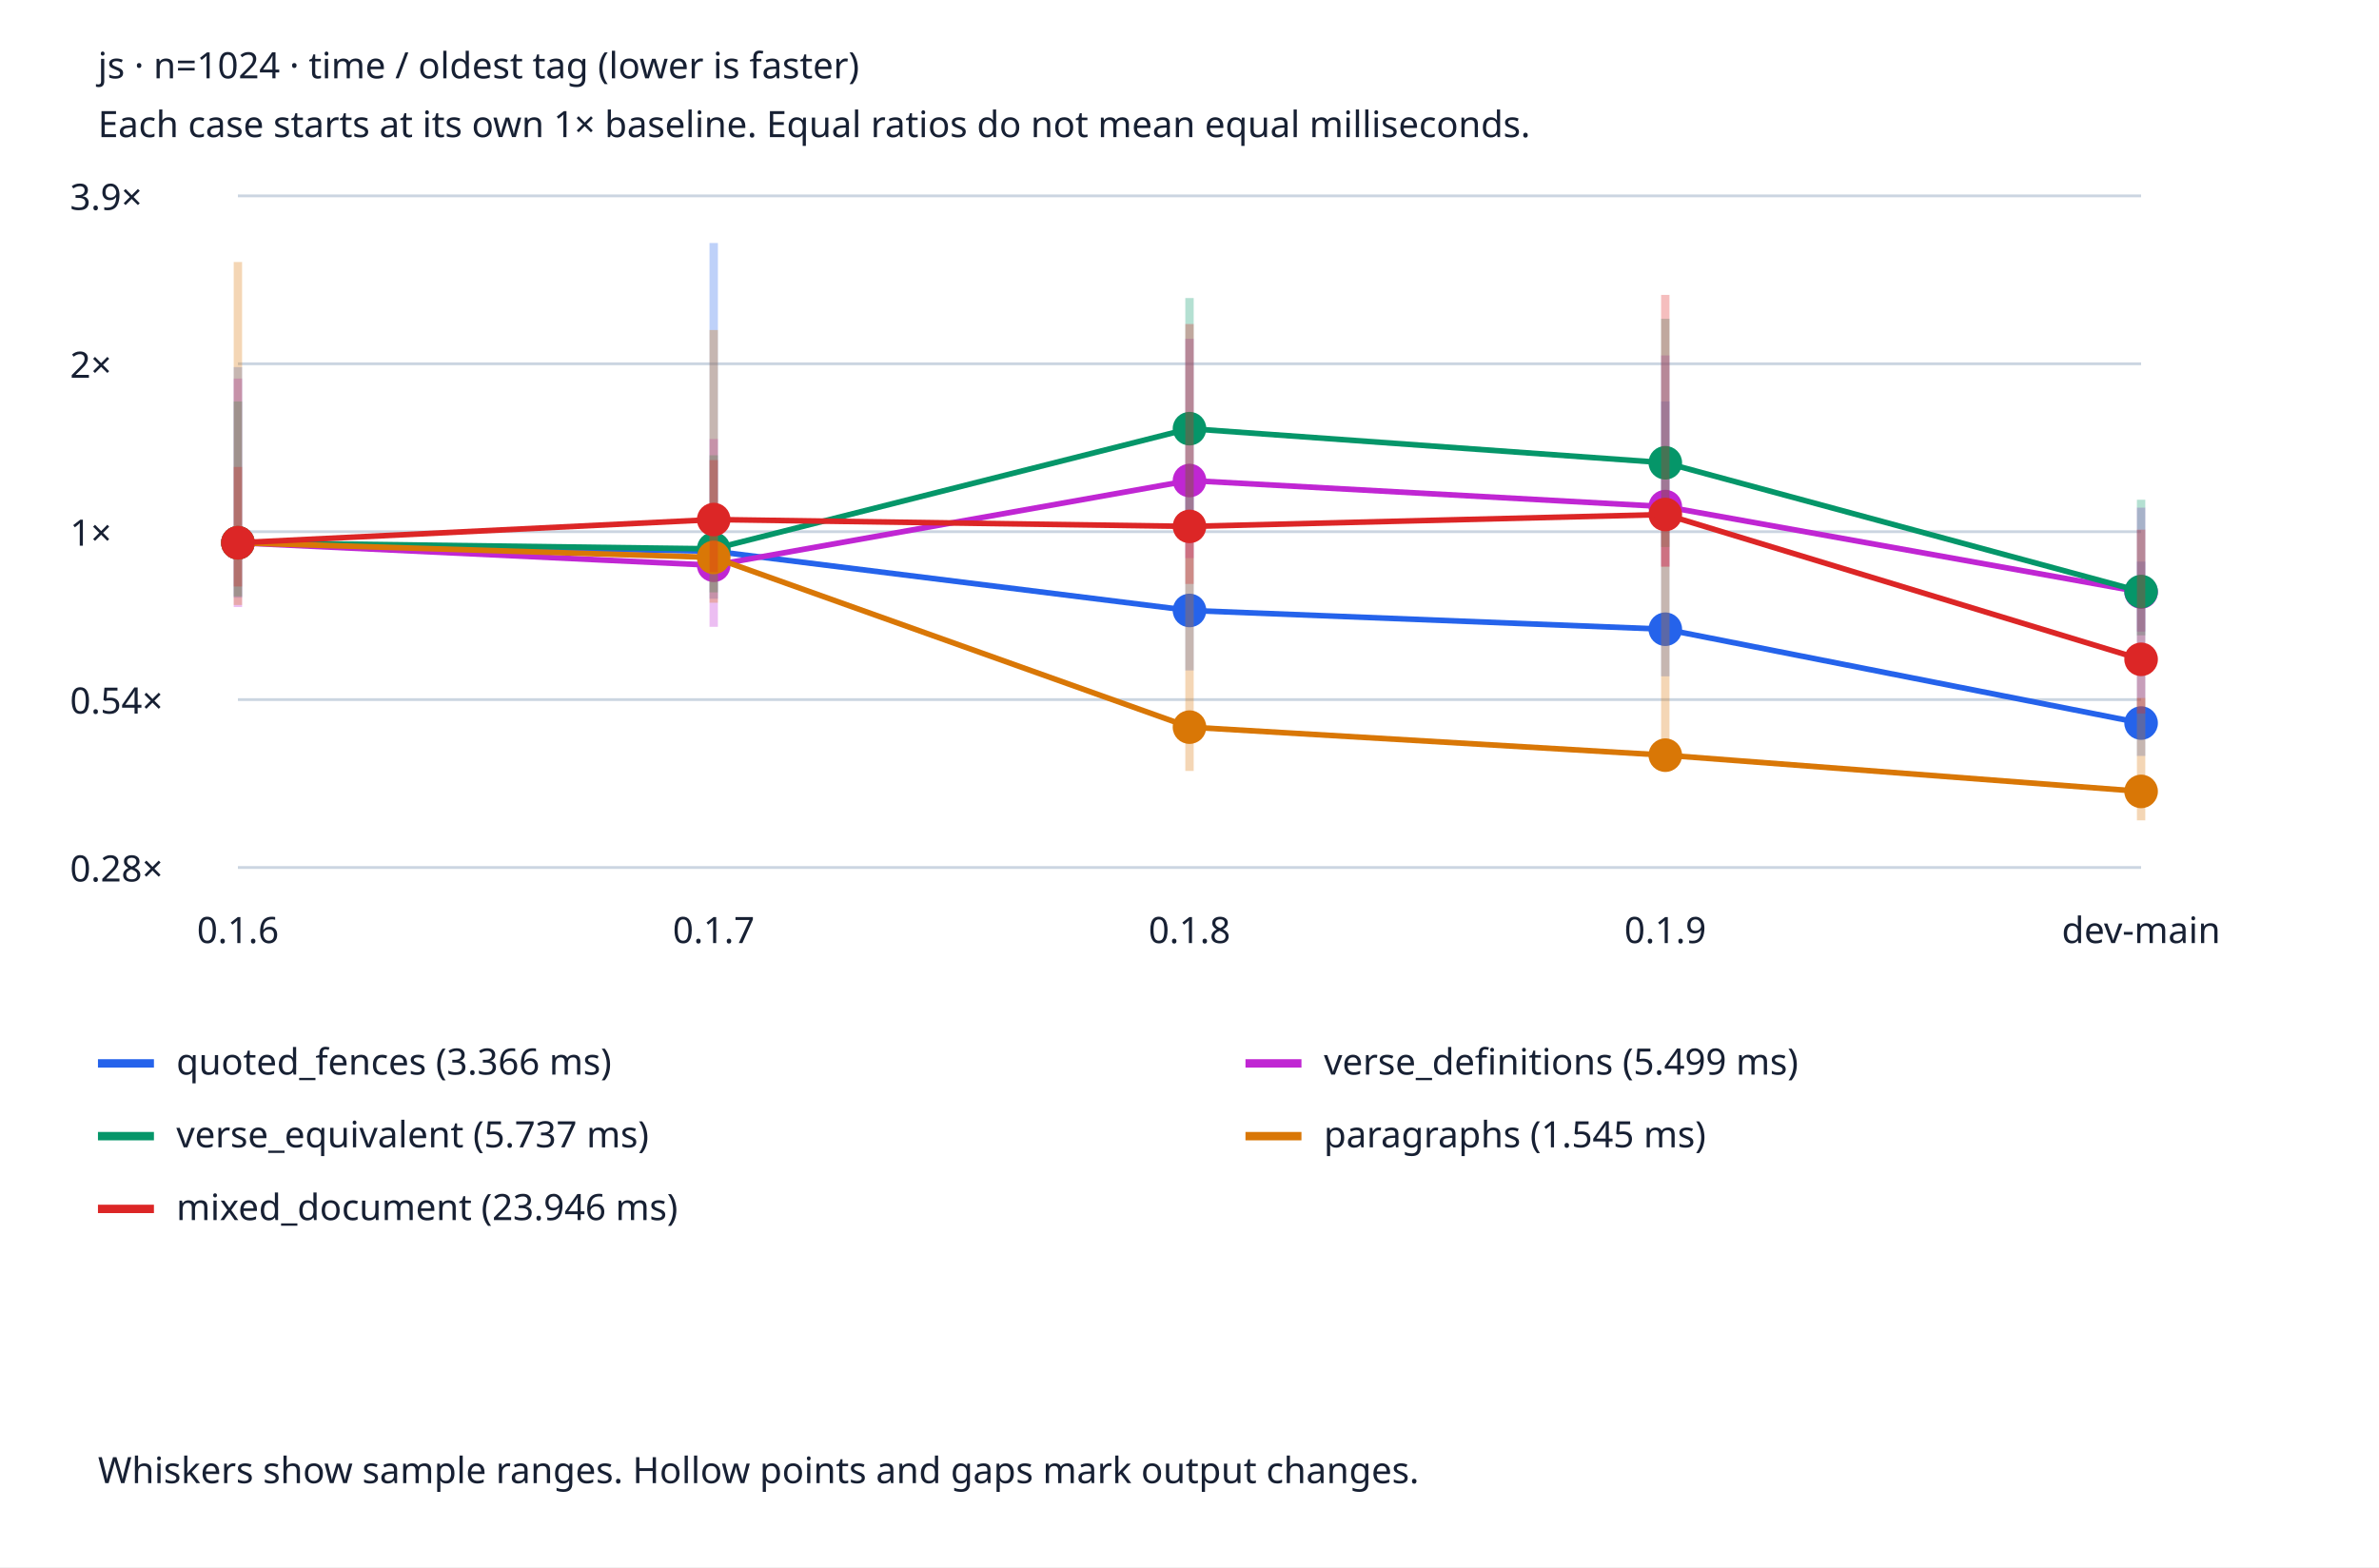
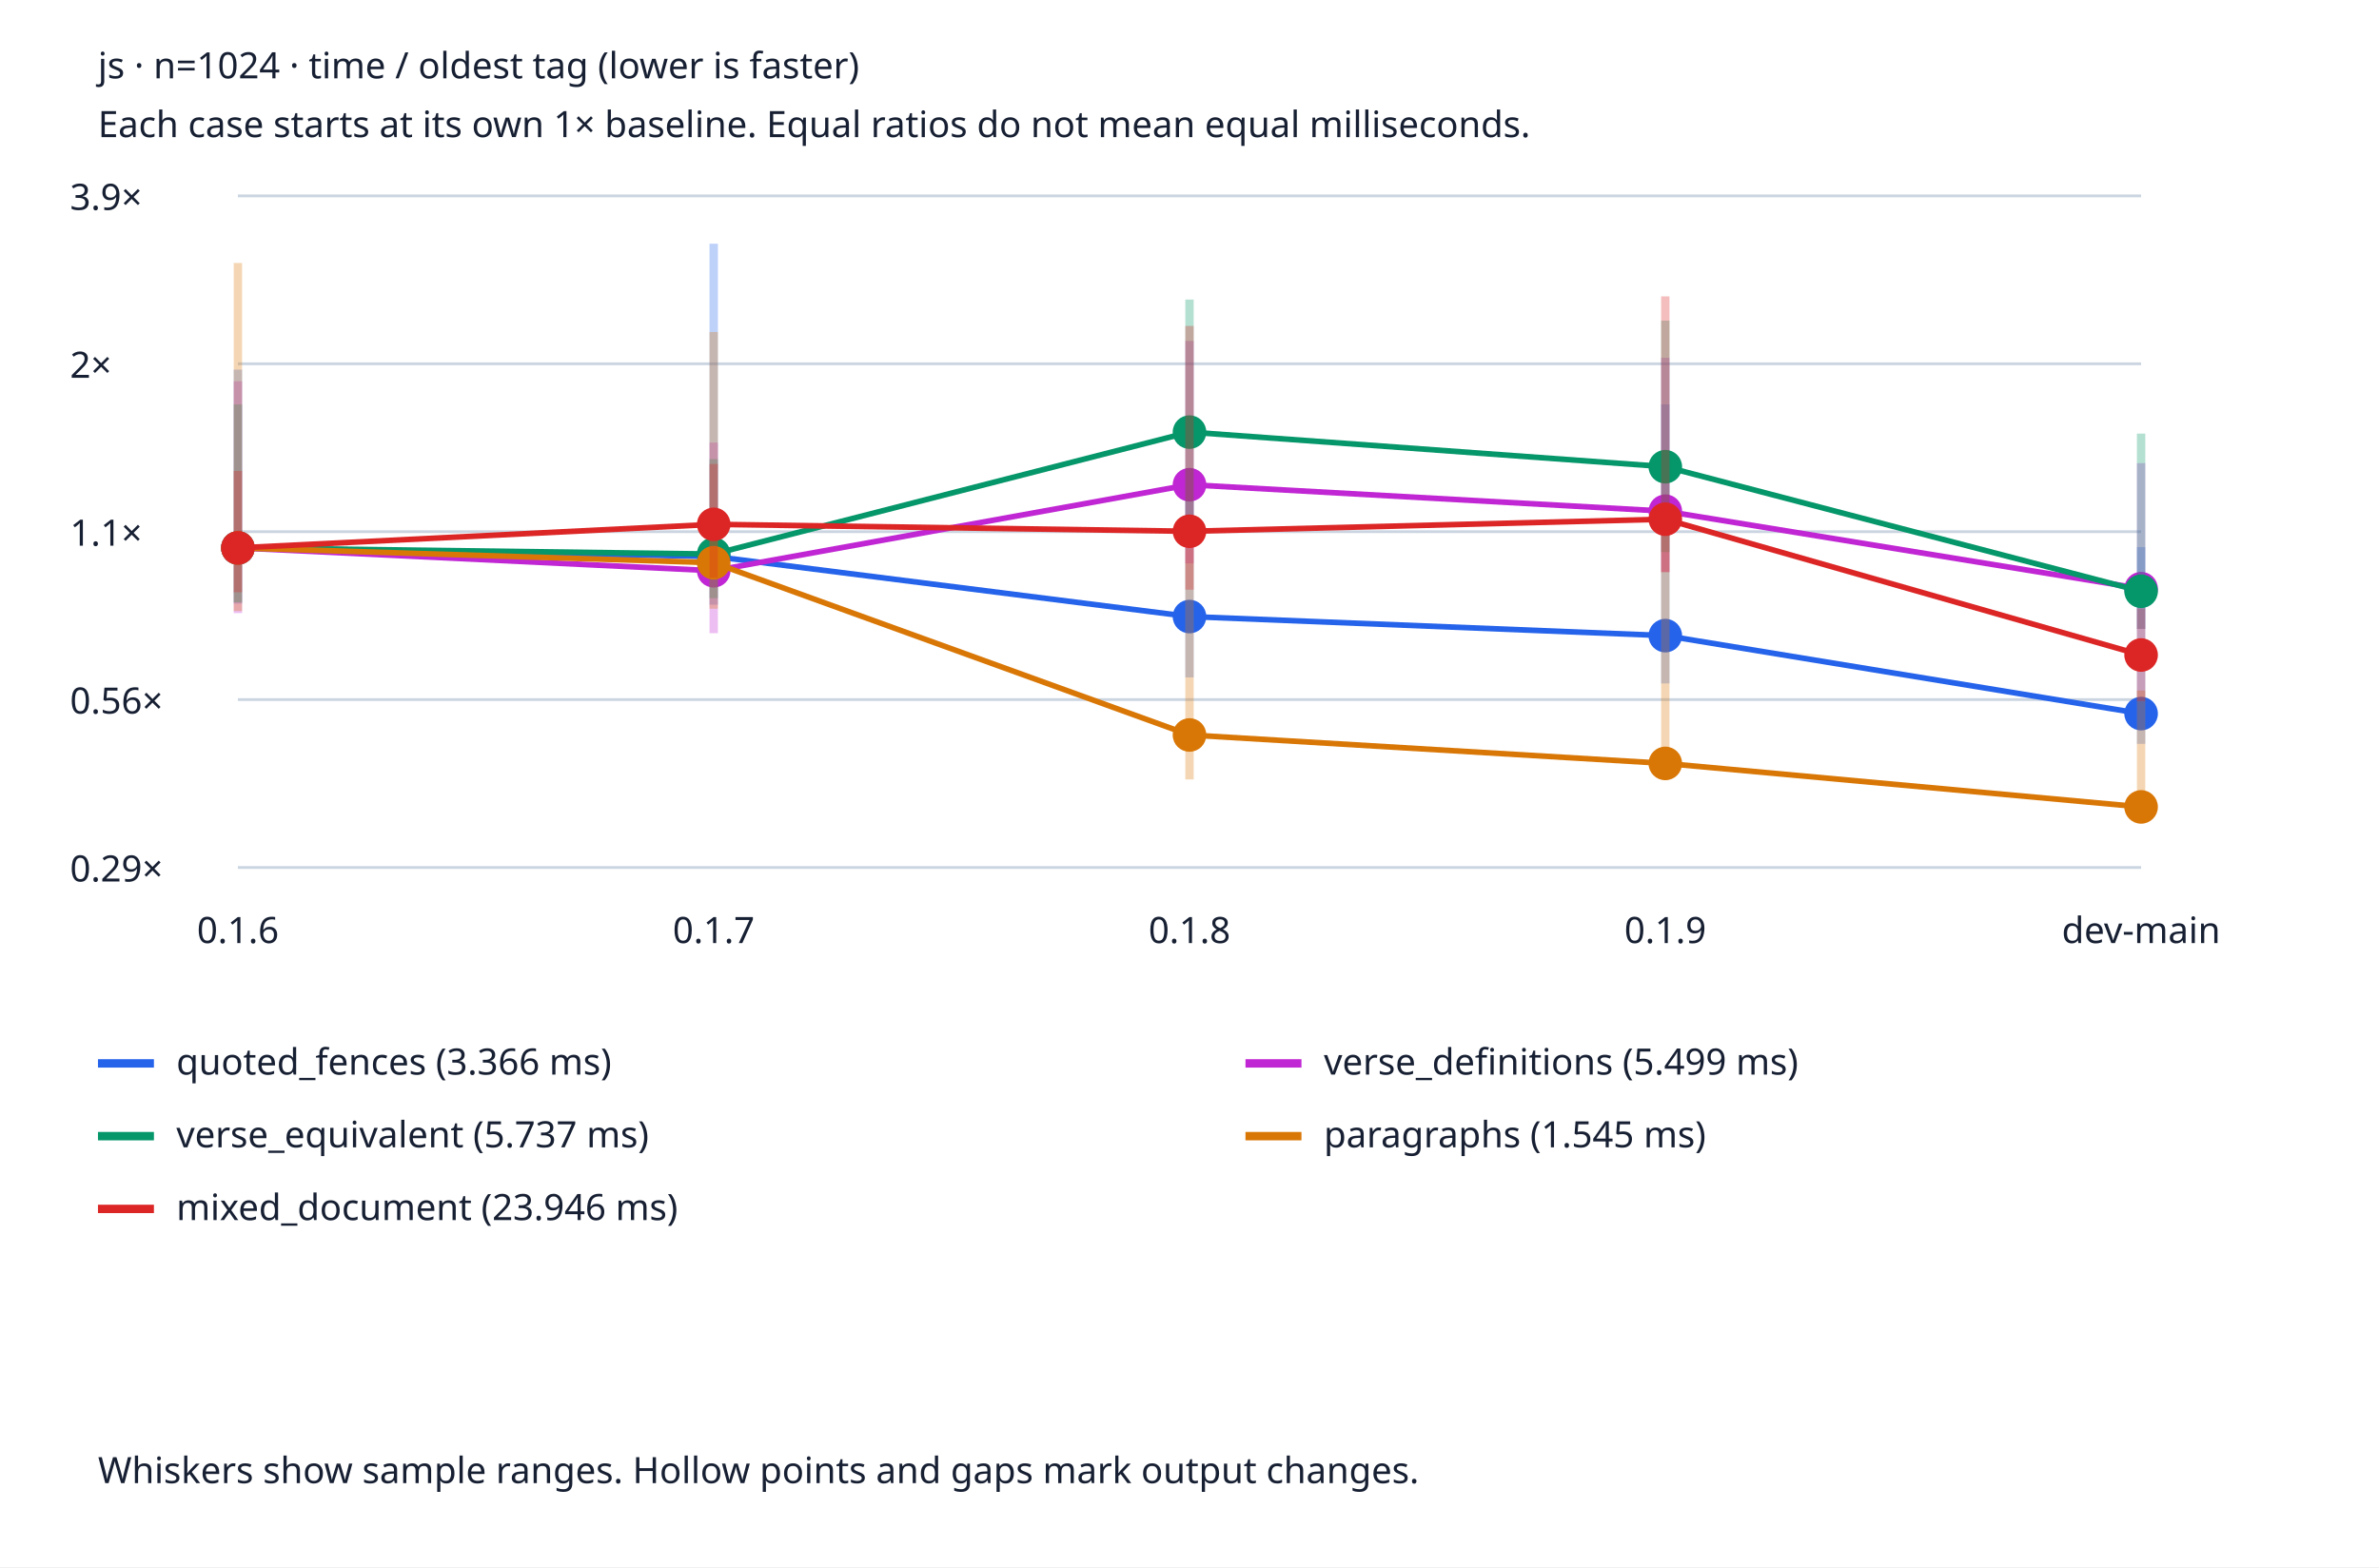
<svg xmlns="http://www.w3.org/2000/svg" viewBox="0 0 850 560" role="img" aria-labelledby="title desc">
  <style>text{font:13px system-ui;fill:#172033}.bg{fill:#fff}.grid{stroke:#cbd5e1}@media(prefers-color-scheme:dark){text{fill:#edf2f7}.bg{fill:#152033}.grid{stroke:#475569}}</style>
  <rect class="bg" width="850" height="560" />
  <text x="35" y="28" font-weight="bold">js · n=1024 · time / oldest tag (lower is faster)</text>
  <text x="35" y="49">Each case starts at its own 1× baseline. Equal ratios do not mean equal milliseconds.</text>
  <line class="grid" x1="85" x2="765" y1="310.0" y2="310.0" />
-   <text x="25" y="315.0">0.28×</text>
+   <text x="25" y="315.0">0.29×</text>
  <line class="grid" x1="85" x2="765" y1="250.0" y2="250.0" />
-   <text x="25" y="255.0">0.54×</text>
+   <text x="25" y="255.0">0.56×</text>
  <line class="grid" x1="85" x2="765" y1="190.0" y2="190.0" />
-   <text x="25" y="195.0">1×</text>
+   <text x="25" y="195.0">1.1×</text>
  <line class="grid" x1="85" x2="765" y1="130.0" y2="130.0" />
  <text x="25" y="135.0">2×</text>
  <line class="grid" x1="85" x2="765" y1="70.0" y2="70.0" />
  <text x="25" y="75.0">3.9×</text>
  <text x="85.0" y="337" text-anchor="middle">0.1.6</text>
  <text x="255.0" y="337" text-anchor="middle">0.1.7</text>
  <text x="425.0" y="337" text-anchor="middle">0.1.8</text>
  <text x="595.0" y="337" text-anchor="middle">0.1.9</text>
  <text x="765.0" y="337" text-anchor="middle">dev-main</text>
-   <line x1="85.0" x2="85.0" y1="213.582" y2="131.182" stroke="#2563eb" stroke-width="3" opacity=".3" />
-   <circle cx="85.0" cy="193.957" r="5" fill="#2563eb" stroke="#2563eb" stroke-width="2" />
-   <line x1="85.0" y1="193.957" x2="255.0" y2="196.974" stroke="#2563eb" stroke-width="2" />
-   <line x1="255.0" x2="255.0" y1="213.964" y2="86.843" stroke="#2563eb" stroke-width="3" opacity=".3" />
-   <circle cx="255.0" cy="196.974" r="5" fill="#2563eb" stroke="#2563eb" stroke-width="2" />
-   <line x1="255.0" y1="196.974" x2="425.0" y2="218.143" stroke="#2563eb" stroke-width="2" />
-   <line x1="425.0" x2="425.0" y1="239.579" y2="174.313" stroke="#2563eb" stroke-width="3" opacity=".3" />
-   <circle cx="425.0" cy="218.143" r="5" fill="#2563eb" stroke="#2563eb" stroke-width="2" />
-   <line x1="425.0" y1="218.143" x2="595.0" y2="224.854" stroke="#2563eb" stroke-width="2" />
-   <line x1="595.0" x2="595.0" y1="241.696" y2="143.434" stroke="#2563eb" stroke-width="3" opacity=".3" />
-   <circle cx="595.0" cy="224.854" r="5" fill="#2563eb" stroke="#2563eb" stroke-width="2" />
-   <line x1="595.0" y1="224.854" x2="765.0" y2="258.379" stroke="#2563eb" stroke-width="2" />
-   <line x1="765.0" x2="765.0" y1="270.131" y2="200.696" stroke="#2563eb" stroke-width="3" opacity=".3" />
-   <circle cx="765.0" cy="258.379" r="5" fill="#2563eb" stroke="#2563eb" stroke-width="2" />
+   <line x1="85.0" x2="85.0" y1="215.7" y2="132.084" stroke="#2563eb" stroke-width="3" opacity=".3" />
+   <circle cx="85.0" cy="195.785" r="5" fill="#2563eb" stroke="#2563eb" stroke-width="2" />
+   <line x1="85.0" y1="195.785" x2="255.0" y2="198.848" stroke="#2563eb" stroke-width="2" />
+   <line x1="255.0" x2="255.0" y1="216.088" y2="87.091" stroke="#2563eb" stroke-width="3" opacity=".3" />
+   <circle cx="255.0" cy="198.848" r="5" fill="#2563eb" stroke="#2563eb" stroke-width="2" />
+   <line x1="255.0" y1="198.848" x2="425.0" y2="220.329" stroke="#2563eb" stroke-width="2" />
+   <line x1="425.0" x2="425.0" y1="242.081" y2="175.852" stroke="#2563eb" stroke-width="3" opacity=".3" />
+   <circle cx="425.0" cy="220.329" r="5" fill="#2563eb" stroke="#2563eb" stroke-width="2" />
+   <line x1="425.0" y1="220.329" x2="595.0" y2="227.139" stroke="#2563eb" stroke-width="2" />
+   <line x1="595.0" x2="595.0" y1="244.229" y2="144.517" stroke="#2563eb" stroke-width="3" opacity=".3" />
+   <circle cx="595.0" cy="227.139" r="5" fill="#2563eb" stroke="#2563eb" stroke-width="2" />
+   <line x1="595.0" y1="227.139" x2="765.0" y2="255.003" stroke="#2563eb" stroke-width="2" />
+   <line x1="765.0" x2="765.0" y1="265.805" y2="195.525" stroke="#2563eb" stroke-width="3" opacity=".3" />
+   <circle cx="765.0" cy="255.003" r="5" fill="#2563eb" stroke="#2563eb" stroke-width="2" />
  <line x1="35" x2="55" y1="380" y2="380" stroke="#2563eb" stroke-width="3" />
  <text x="63" y="384">quoted_fences (3.366 ms)</text>
-   <line x1="85.0" x2="85.0" y1="216.931" y2="135.277" stroke="#c026d3" stroke-width="3" opacity=".3" />
-   <circle cx="85.0" cy="193.957" r="5" fill="#c026d3" stroke="#c026d3" stroke-width="2" />
-   <line x1="85.0" y1="193.957" x2="255.0" y2="202.006" stroke="#c026d3" stroke-width="2" />
-   <line x1="255.0" x2="255.0" y1="223.993" y2="156.879" stroke="#c026d3" stroke-width="3" opacity=".3" />
-   <circle cx="255.0" cy="202.006" r="5" fill="#c026d3" stroke="#c026d3" stroke-width="2" />
-   <line x1="255.0" y1="202.006" x2="425.0" y2="171.713" stroke="#c026d3" stroke-width="2" />
-   <line x1="425.0" x2="425.0" y1="199.435" y2="121.077" stroke="#c026d3" stroke-width="3" opacity=".3" />
-   <circle cx="425.0" cy="171.713" r="5" fill="#c026d3" stroke="#c026d3" stroke-width="2" />
-   <line x1="425.0" y1="171.713" x2="595.0" y2="181.038" stroke="#c026d3" stroke-width="2" />
-   <line x1="595.0" x2="595.0" y1="202.395" y2="127.022" stroke="#c026d3" stroke-width="3" opacity=".3" />
-   <circle cx="595.0" cy="181.038" r="5" fill="#c026d3" stroke="#c026d3" stroke-width="2" />
-   <line x1="595.0" y1="181.038" x2="765.0" y2="211.561" stroke="#c026d3" stroke-width="2" />
-   <line x1="765.0" x2="765.0" y1="225.681" y2="181.404" stroke="#c026d3" stroke-width="3" opacity=".3" />
-   <circle cx="765.0" cy="211.561" r="5" fill="#c026d3" stroke="#c026d3" stroke-width="2" />
+   <line x1="85.0" x2="85.0" y1="219.099" y2="136.24" stroke="#c026d3" stroke-width="3" opacity=".3" />
+   <circle cx="85.0" cy="195.785" r="5" fill="#c026d3" stroke="#c026d3" stroke-width="2" />
+   <line x1="85.0" y1="195.785" x2="255.0" y2="203.954" stroke="#c026d3" stroke-width="2" />
+   <line x1="255.0" x2="255.0" y1="226.264" y2="158.16" stroke="#c026d3" stroke-width="3" opacity=".3" />
+   <circle cx="255.0" cy="203.954" r="5" fill="#c026d3" stroke="#c026d3" stroke-width="2" />
+   <line x1="255.0" y1="203.954" x2="425.0" y2="173.213" stroke="#c026d3" stroke-width="2" />
+   <line x1="425.0" x2="425.0" y1="201.344" y2="121.831" stroke="#c026d3" stroke-width="3" opacity=".3" />
+   <circle cx="425.0" cy="173.213" r="5" fill="#c026d3" stroke="#c026d3" stroke-width="2" />
+   <line x1="425.0" y1="173.213" x2="595.0" y2="182.676" stroke="#c026d3" stroke-width="2" />
+   <line x1="595.0" x2="595.0" y1="204.348" y2="127.864" stroke="#c026d3" stroke-width="3" opacity=".3" />
+   <circle cx="595.0" cy="182.676" r="5" fill="#c026d3" stroke="#c026d3" stroke-width="2" />
+   <line x1="595.0" y1="182.676" x2="765.0" y2="210.357" stroke="#c026d3" stroke-width="2" />
+   <line x1="765.0" x2="765.0" y1="224.78" y2="165.503" stroke="#c026d3" stroke-width="3" opacity=".3" />
+   <circle cx="765.0" cy="210.357" r="5" fill="#c026d3" stroke="#c026d3" stroke-width="2" />
  <line x1="445" x2="465" y1="380" y2="380" stroke="#c026d3" stroke-width="3" />
  <text x="473" y="384">verse_definitions (5.499 ms)</text>
-   <line x1="85.0" x2="85.0" y1="213.113" y2="143.459" stroke="#059669" stroke-width="3" opacity=".3" />
-   <circle cx="85.0" cy="193.957" r="5" fill="#059669" stroke="#059669" stroke-width="2" />
-   <line x1="85.0" y1="193.957" x2="255.0" y2="196.129" stroke="#059669" stroke-width="2" />
-   <line x1="255.0" x2="255.0" y1="211.683" y2="162.689" stroke="#059669" stroke-width="3" opacity=".3" />
-   <circle cx="255.0" cy="196.129" r="5" fill="#059669" stroke="#059669" stroke-width="2" />
-   <line x1="255.0" y1="196.129" x2="425.0" y2="153.183" stroke="#059669" stroke-width="2" />
-   <line x1="425.0" x2="425.0" y1="192.732" y2="106.508" stroke="#059669" stroke-width="3" opacity=".3" />
-   <circle cx="425.0" cy="153.183" r="5" fill="#059669" stroke="#059669" stroke-width="2" />
-   <line x1="425.0" y1="153.183" x2="595.0" y2="165.371" stroke="#059669" stroke-width="2" />
-   <line x1="595.0" x2="595.0" y1="195.47" y2="113.925" stroke="#059669" stroke-width="3" opacity=".3" />
-   <circle cx="595.0" cy="165.371" r="5" fill="#059669" stroke="#059669" stroke-width="2" />
-   <line x1="595.0" y1="165.371" x2="765.0" y2="211.396" stroke="#059669" stroke-width="2" />
-   <line x1="765.0" x2="765.0" y1="227.04" y2="178.588" stroke="#059669" stroke-width="3" opacity=".3" />
-   <circle cx="765.0" cy="211.396" r="5" fill="#059669" stroke="#059669" stroke-width="2" />
+   <line x1="85.0" x2="85.0" y1="215.225" y2="144.543" stroke="#059669" stroke-width="3" opacity=".3" />
+   <circle cx="85.0" cy="195.785" r="5" fill="#059669" stroke="#059669" stroke-width="2" />
+   <line x1="85.0" y1="195.785" x2="255.0" y2="197.99" stroke="#059669" stroke-width="2" />
+   <line x1="255.0" x2="255.0" y1="213.774" y2="164.057" stroke="#059669" stroke-width="3" opacity=".3" />
+   <circle cx="255.0" cy="197.99" r="5" fill="#059669" stroke="#059669" stroke-width="2" />
+   <line x1="255.0" y1="197.99" x2="425.0" y2="154.411" stroke="#059669" stroke-width="2" />
+   <line x1="425.0" x2="425.0" y1="194.543" y2="107.047" stroke="#059669" stroke-width="3" opacity=".3" />
+   <circle cx="425.0" cy="154.411" r="5" fill="#059669" stroke="#059669" stroke-width="2" />
+   <line x1="425.0" y1="154.411" x2="595.0" y2="166.778" stroke="#059669" stroke-width="2" />
+   <line x1="595.0" x2="595.0" y1="197.321" y2="114.573" stroke="#059669" stroke-width="3" opacity=".3" />
+   <circle cx="595.0" cy="166.778" r="5" fill="#059669" stroke="#059669" stroke-width="2" />
+   <line x1="595.0" y1="166.778" x2="765.0" y2="211.287" stroke="#059669" stroke-width="2" />
+   <line x1="765.0" x2="765.0" y1="224.718" y2="154.948" stroke="#059669" stroke-width="3" opacity=".3" />
+   <circle cx="765.0" cy="211.287" r="5" fill="#059669" stroke="#059669" stroke-width="2" />
  <line x1="35" x2="55" y1="406" y2="406" stroke="#059669" stroke-width="3" />
  <text x="63" y="410">verse_equivalent (5.737 ms)</text>
-   <line x1="85.0" x2="85.0" y1="216.189" y2="93.625" stroke="#d97706" stroke-width="3" opacity=".3" />
-   <circle cx="85.0" cy="193.957" r="5" fill="#d97706" stroke="#d97706" stroke-width="2" />
-   <line x1="85.0" y1="193.957" x2="255.0" y2="199.191" stroke="#d97706" stroke-width="2" />
-   <line x1="255.0" x2="255.0" y1="215.379" y2="117.938" stroke="#d97706" stroke-width="3" opacity=".3" />
-   <circle cx="255.0" cy="199.191" r="5" fill="#d97706" stroke="#d97706" stroke-width="2" />
-   <line x1="255.0" y1="199.191" x2="425.0" y2="259.84" stroke="#d97706" stroke-width="2" />
-   <line x1="425.0" x2="425.0" y1="275.502" y2="193.999" stroke="#d97706" stroke-width="3" opacity=".3" />
-   <circle cx="425.0" cy="259.84" r="5" fill="#d97706" stroke="#d97706" stroke-width="2" />
-   <line x1="425.0" y1="259.84" x2="595.0" y2="269.859" stroke="#d97706" stroke-width="2" />
-   <line x1="595.0" x2="595.0" y1="275.314" y2="181.875" stroke="#d97706" stroke-width="3" opacity=".3" />
-   <circle cx="595.0" cy="269.859" r="5" fill="#d97706" stroke="#d97706" stroke-width="2" />
-   <line x1="595.0" y1="269.859" x2="765.0" y2="282.809" stroke="#d97706" stroke-width="2" />
-   <line x1="765.0" x2="765.0" y1="293.157" y2="249.429" stroke="#d97706" stroke-width="3" opacity=".3" />
-   <circle cx="765.0" cy="282.809" r="5" fill="#d97706" stroke="#d97706" stroke-width="2" />
+   <line x1="85.0" x2="85.0" y1="218.345" y2="93.974" stroke="#d97706" stroke-width="3" opacity=".3" />
+   <circle cx="85.0" cy="195.785" r="5" fill="#d97706" stroke="#d97706" stroke-width="2" />
+   <line x1="85.0" y1="195.785" x2="255.0" y2="201.096" stroke="#d97706" stroke-width="2" />
+   <line x1="255.0" x2="255.0" y1="217.524" y2="118.645" stroke="#d97706" stroke-width="3" opacity=".3" />
+   <circle cx="255.0" cy="201.096" r="5" fill="#d97706" stroke="#d97706" stroke-width="2" />
+   <line x1="255.0" y1="201.096" x2="425.0" y2="262.641" stroke="#d97706" stroke-width="2" />
+   <line x1="425.0" x2="425.0" y1="278.534" y2="195.828" stroke="#d97706" stroke-width="3" opacity=".3" />
+   <circle cx="425.0" cy="262.641" r="5" fill="#d97706" stroke="#d97706" stroke-width="2" />
+   <line x1="425.0" y1="262.641" x2="595.0" y2="272.808" stroke="#d97706" stroke-width="2" />
+   <line x1="595.0" x2="595.0" y1="278.344" y2="183.526" stroke="#d97706" stroke-width="3" opacity=".3" />
+   <circle cx="595.0" cy="272.808" r="5" fill="#d97706" stroke="#d97706" stroke-width="2" />
+   <line x1="595.0" y1="272.808" x2="765.0" y2="288.348" stroke="#d97706" stroke-width="2" />
+   <line x1="765.0" x2="765.0" y1="292.909" y2="246.765" stroke="#d97706" stroke-width="3" opacity=".3" />
+   <circle cx="765.0" cy="288.348" r="5" fill="#d97706" stroke="#d97706" stroke-width="2" />
  <line x1="445" x2="465" y1="406" y2="406" stroke="#d97706" stroke-width="3" />
  <text x="473" y="410">paragraphs (1.545 ms)</text>
-   <line x1="85.0" x2="85.0" y1="209.577" y2="166.874" stroke="#dc2626" stroke-width="3" opacity=".3" />
-   <circle cx="85.0" cy="193.957" r="5" fill="#dc2626" stroke="#dc2626" stroke-width="2" />
-   <line x1="85.0" y1="193.957" x2="255.0" y2="185.661" stroke="#dc2626" stroke-width="2" />
-   <line x1="255.0" x2="255.0" y1="204.492" y2="164.407" stroke="#dc2626" stroke-width="3" opacity=".3" />
-   <circle cx="255.0" cy="185.661" r="5" fill="#dc2626" stroke="#dc2626" stroke-width="2" />
-   <line x1="255.0" y1="185.661" x2="425.0" y2="188.114" stroke="#dc2626" stroke-width="2" />
-   <line x1="425.0" x2="425.0" y1="208.676" y2="115.792" stroke="#dc2626" stroke-width="3" opacity=".3" />
-   <circle cx="425.0" cy="188.114" r="5" fill="#dc2626" stroke="#dc2626" stroke-width="2" />
-   <line x1="425.0" y1="188.114" x2="595.0" y2="183.852" stroke="#dc2626" stroke-width="2" />
-   <line x1="595.0" x2="595.0" y1="202.556" y2="105.379" stroke="#dc2626" stroke-width="3" opacity=".3" />
-   <circle cx="595.0" cy="183.852" r="5" fill="#dc2626" stroke="#dc2626" stroke-width="2" />
-   <line x1="595.0" y1="183.852" x2="765.0" y2="235.609" stroke="#dc2626" stroke-width="2" />
-   <line x1="765.0" x2="765.0" y1="254.966" y2="189.273" stroke="#dc2626" stroke-width="3" opacity=".3" />
-   <circle cx="765.0" cy="235.609" r="5" fill="#dc2626" stroke="#dc2626" stroke-width="2" />
+   <line x1="85.0" x2="85.0" y1="211.636" y2="168.304" stroke="#dc2626" stroke-width="3" opacity=".3" />
+   <circle cx="85.0" cy="195.785" r="5" fill="#dc2626" stroke="#dc2626" stroke-width="2" />
+   <line x1="85.0" y1="195.785" x2="255.0" y2="187.367" stroke="#dc2626" stroke-width="2" />
+   <line x1="255.0" x2="255.0" y1="206.476" y2="165.8" stroke="#dc2626" stroke-width="3" opacity=".3" />
+   <circle cx="255.0" cy="187.367" r="5" fill="#dc2626" stroke="#dc2626" stroke-width="2" />
+   <line x1="255.0" y1="187.367" x2="425.0" y2="189.856" stroke="#dc2626" stroke-width="2" />
+   <line x1="425.0" x2="425.0" y1="210.721" y2="116.468" stroke="#dc2626" stroke-width="3" opacity=".3" />
+   <circle cx="425.0" cy="189.856" r="5" fill="#dc2626" stroke="#dc2626" stroke-width="2" />
+   <line x1="425.0" y1="189.856" x2="595.0" y2="185.532" stroke="#dc2626" stroke-width="2" />
+   <line x1="595.0" x2="595.0" y1="204.511" y2="105.901" stroke="#dc2626" stroke-width="3" opacity=".3" />
+   <circle cx="595.0" cy="185.532" r="5" fill="#dc2626" stroke="#dc2626" stroke-width="2" />
+   <line x1="595.0" y1="185.532" x2="765.0" y2="234.064" stroke="#dc2626" stroke-width="2" />
+   <line x1="765.0" x2="765.0" y1="250.607" y2="217.423" stroke="#dc2626" stroke-width="3" opacity=".3" />
+   <circle cx="765.0" cy="234.064" r="5" fill="#dc2626" stroke="#dc2626" stroke-width="2" />
  <line x1="35" x2="55" y1="432" y2="432" stroke="#dc2626" stroke-width="3" />
  <text x="63" y="436">mixed_document (23.946 ms)</text>
  <text x="35" y="530">Whiskers show sample ranges. Hollow points and gaps mark output changes.</text>
</svg>
